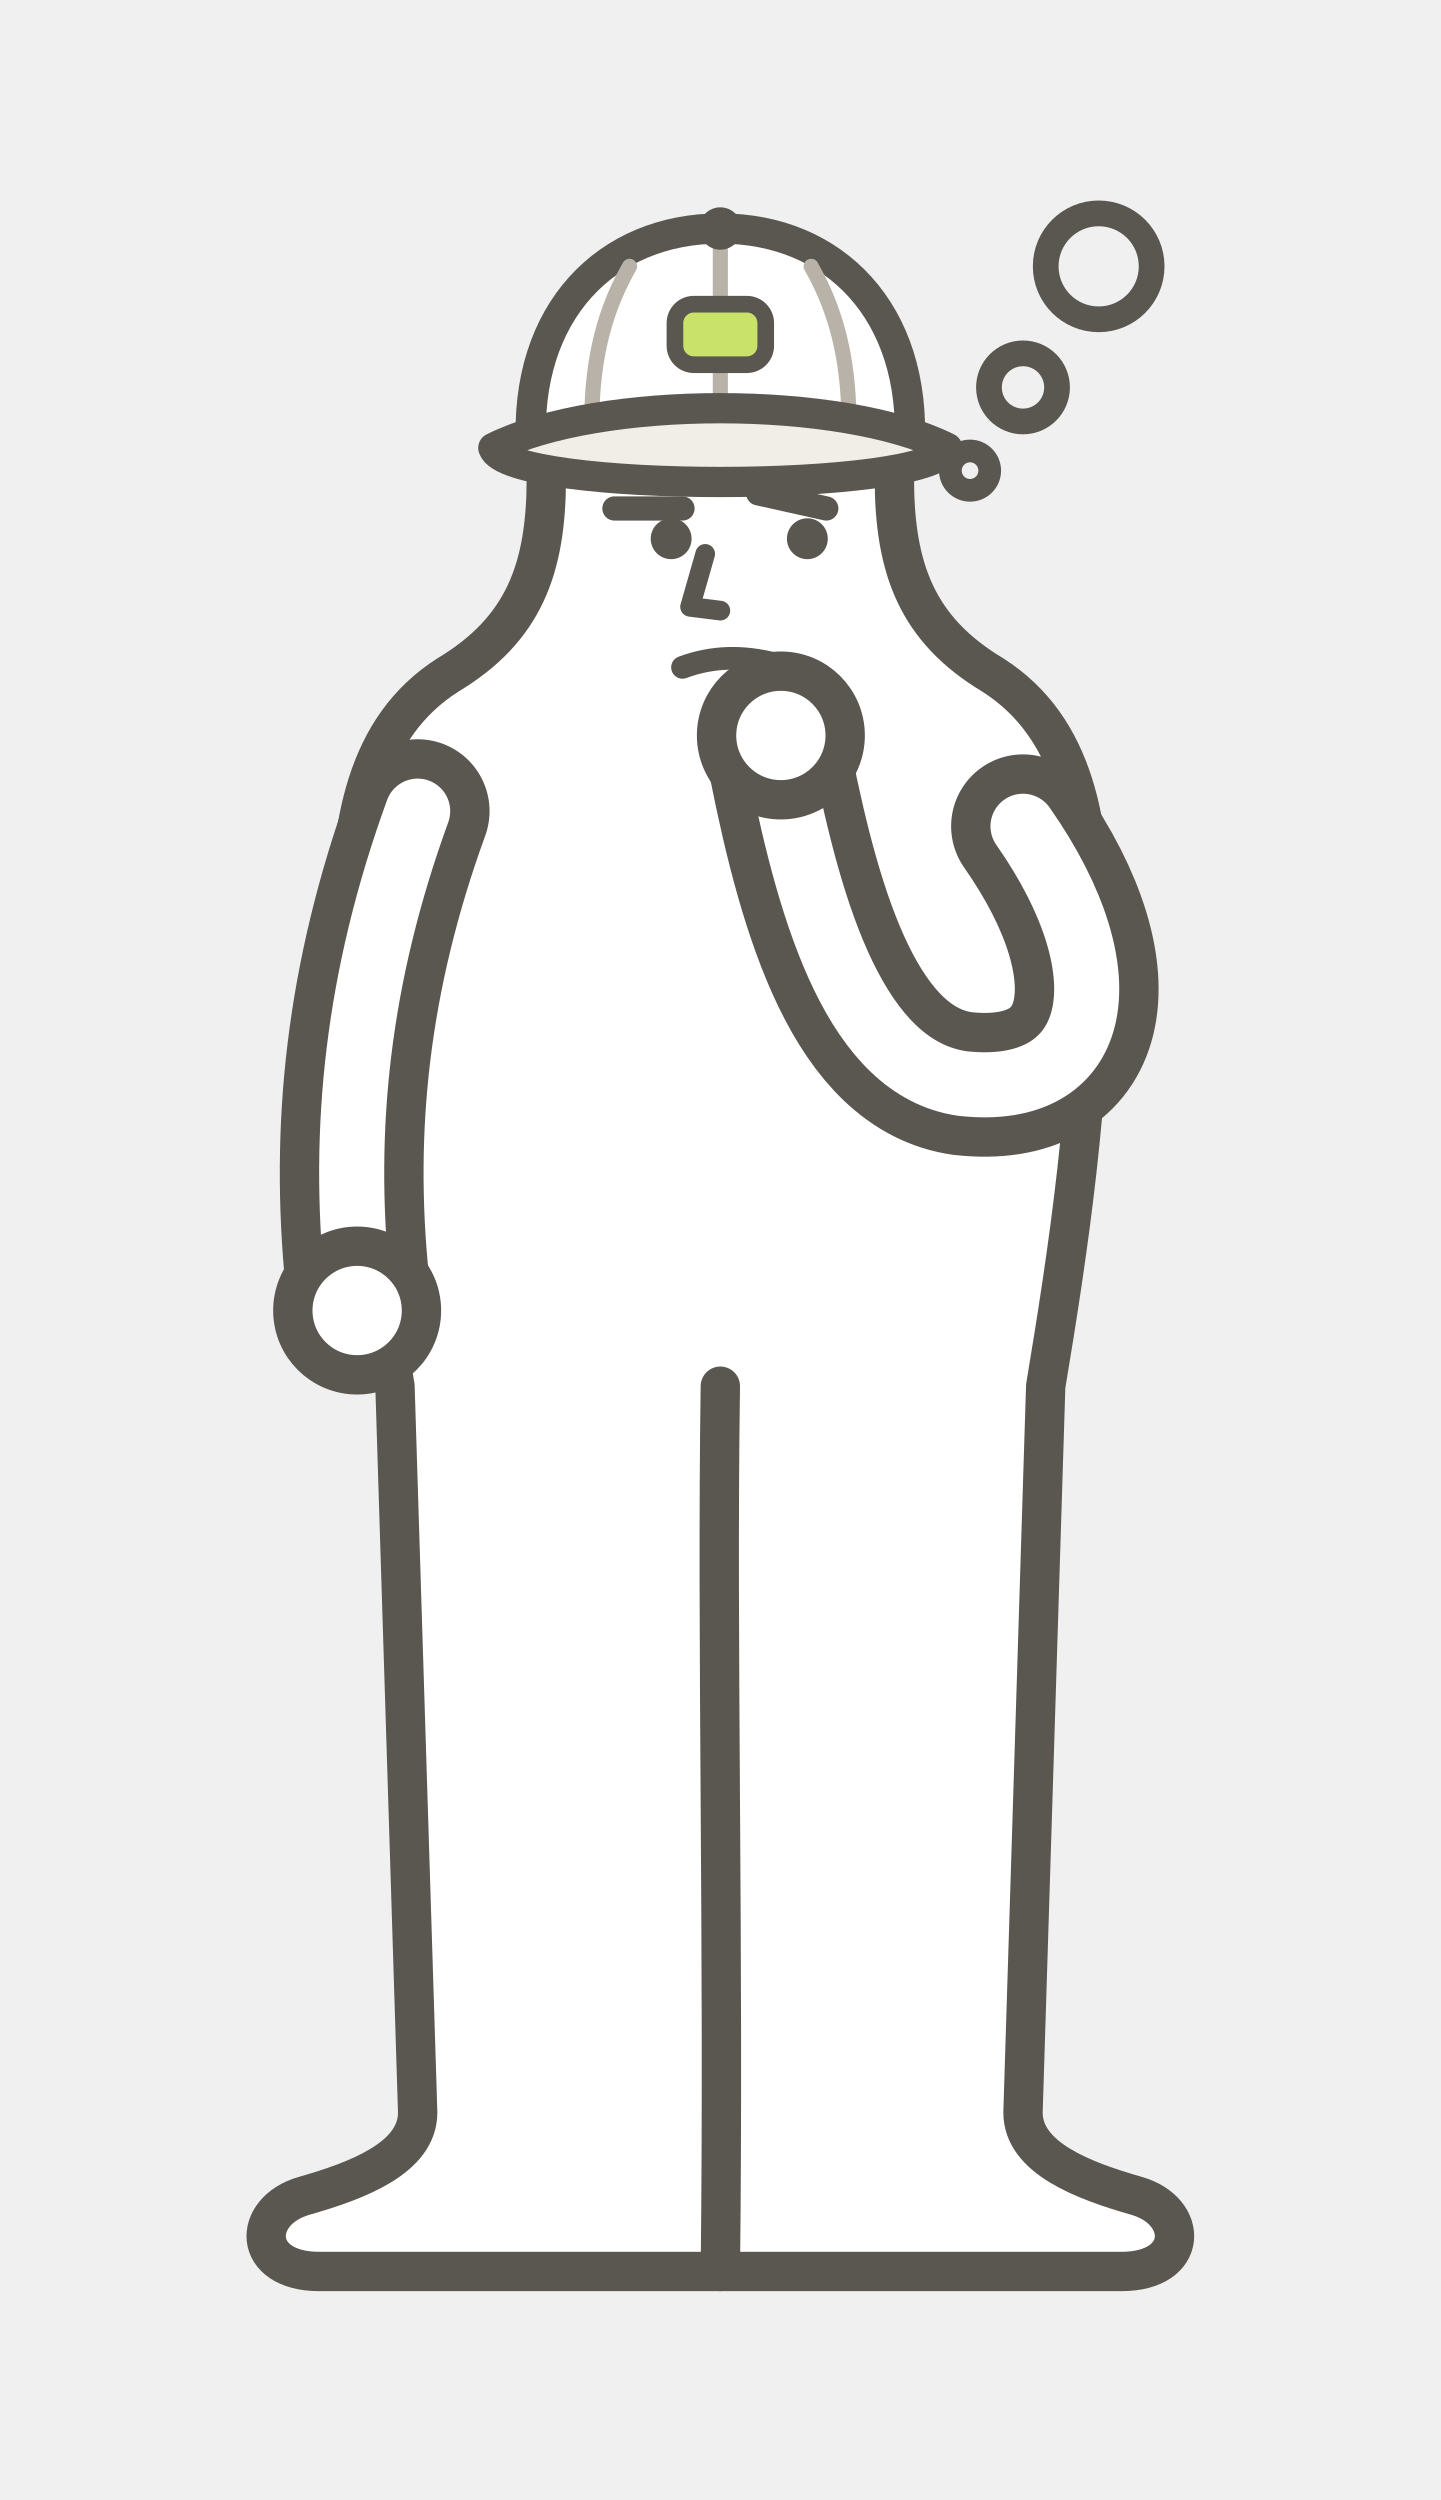
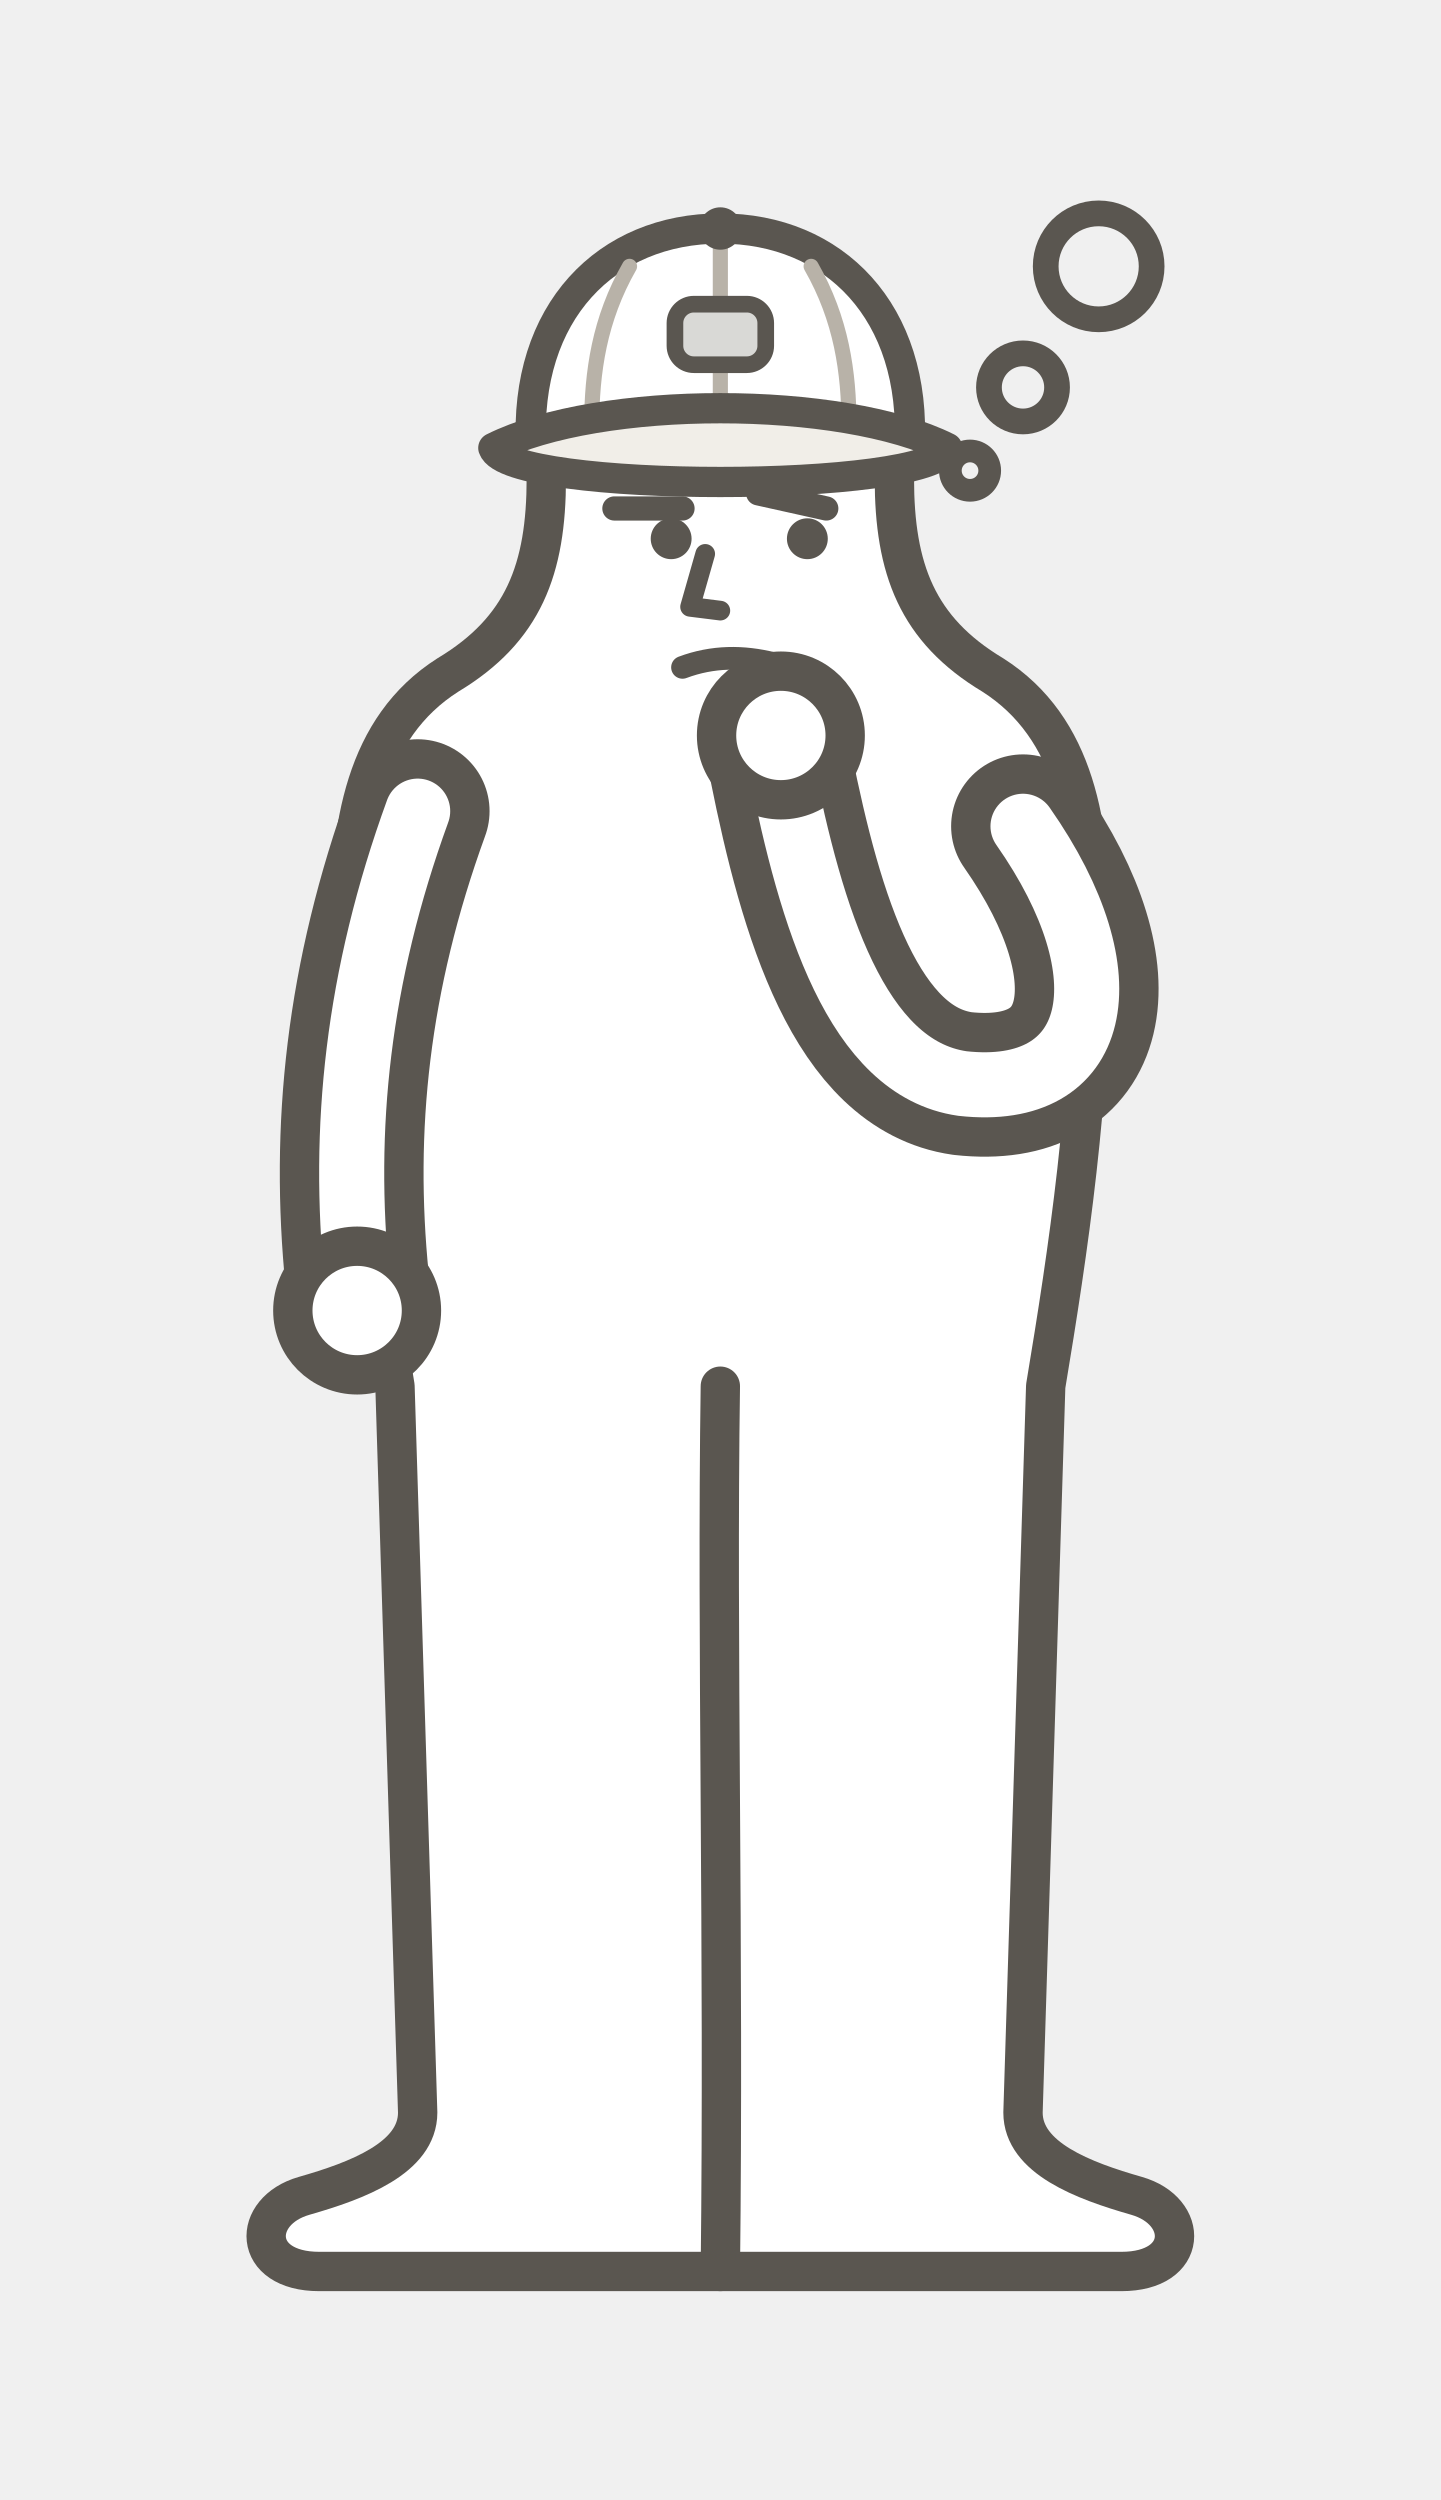
<svg xmlns="http://www.w3.org/2000/svg" viewBox="4.8 -17.2 190.4 330.4">
  <circle cx="150" cy="18" r="7" fill="none" stroke="#5A5650" stroke-width="3.4" />
  <circle cx="140" cy="34" r="4.5" fill="none" stroke="#5A5650" stroke-width="3.4" />
  <circle cx="133" cy="45" r="2.6" fill="none" stroke="#5A5650" stroke-width="3" />
  <path d="M100,18 C85,18 77,30 77,46 C77,58 74,66 64,72 C53,79 51,92 51,106 C51,128 54,148 57,166 L60,262 C60,268 52,271 45,273 C38,275 38,283 47,283 L153,283 C162,283 162,275 155,273 C148,271 140,268 140,262 L143,166 C146,148 149,128 149,106 C149,92 147,79 136,72 C126,66 123,58 123,46 C123,30 115,18 100,18 Z" fill="#FFFFFF" stroke="#5A5650" stroke-width="5.2" stroke-linecap="round" stroke-linejoin="round" />
  <path d="M100,166 C99.5,200 100.5,240 100,283" fill="none" stroke="#5A5650" stroke-width="5.2" stroke-linecap="round" stroke-linejoin="round" />
  <path d="M60,90 C52,112 50,132 52,152" fill="none" stroke="#5A5650" stroke-width="19" stroke-linecap="round" stroke-linejoin="round" />
  <path d="M60,90 C52,112 50,132 52,152" fill="none" stroke="#FFFFFF" stroke-width="8.6" stroke-linecap="round" stroke-linejoin="round" />
  <circle cx="52" cy="156" r="8.5" fill="#FFFFFF" stroke="#5A5650" stroke-width="5.2" />
  <path d="M75,42 C74,24 85,13 100,13 C115,13 126,24 125,42 Z" fill="#FFFFFF" stroke="#5A5650" stroke-width="4" stroke-linecap="round" stroke-linejoin="round" />
  <path d="M100,14 L100,38" fill="none" stroke="#B8B2A8" stroke-width="2" stroke-linecap="round" stroke-linejoin="round" />
  <path d="M88,18 C84,25 83,32 83,39" fill="none" stroke="#B8B2A8" stroke-width="2" stroke-linecap="round" stroke-linejoin="round" />
  <path d="M112,18 C116,25 117,32 117,39" fill="none" stroke="#B8B2A8" stroke-width="2" stroke-linecap="round" stroke-linejoin="round" />
  <circle cx="100" cy="13" r="2.8" fill="#5A5650" />
-   <rect x="94" y="23" width="12" height="8" rx="2.5" fill="#C8E26A" stroke="#5A5650" stroke-width="2.2" />
+   <rect x="94" y="23" width="12" height="8" rx="2.5" fill="#D9D9D6" stroke="#5A5650" stroke-width="2.2" />
  <path d="M70,42 C84,35 116,35 130,42 C128,48 72,48 70,42 Z" fill="#F1EEE8" stroke="#5A5650" stroke-width="4" stroke-linecap="round" stroke-linejoin="round" />
  <path d="M98,56 L96,63 L100,63.5" fill="none" stroke="#5A5650" stroke-width="2.6" stroke-linecap="round" stroke-linejoin="round" />
  <path d="M86,50 L95,50" fill="none" stroke="#5A5650" stroke-width="3.2" stroke-linecap="round" stroke-linejoin="round" />
  <path d="M105,48 L114,50" fill="none" stroke="#5A5650" stroke-width="3.2" stroke-linecap="round" stroke-linejoin="round" />
  <path d="M95,71 C99,69.5 103,69.5 107,70.5" fill="none" stroke="#5A5650" stroke-width="3" stroke-linecap="round" stroke-linejoin="round" />
  <path d="M140,92 C154,112 150,128 132,126 C118,124 112,104 108,84" fill="none" stroke="#5A5650" stroke-width="19" stroke-linecap="round" stroke-linejoin="round" />
  <path d="M140,92 C154,112 150,128 132,126 C118,124 112,104 108,84" fill="none" stroke="#FFFFFF" stroke-width="8.6" stroke-linecap="round" stroke-linejoin="round" />
  <circle cx="108" cy="80" r="8.5" fill="#FFFFFF" stroke="#5A5650" stroke-width="5.2" />
  <circle cx="93.5" cy="54" r="2.7" fill="#5A5650" />
  <circle cx="111.5" cy="54" r="2.7" fill="#5A5650" />
</svg>
